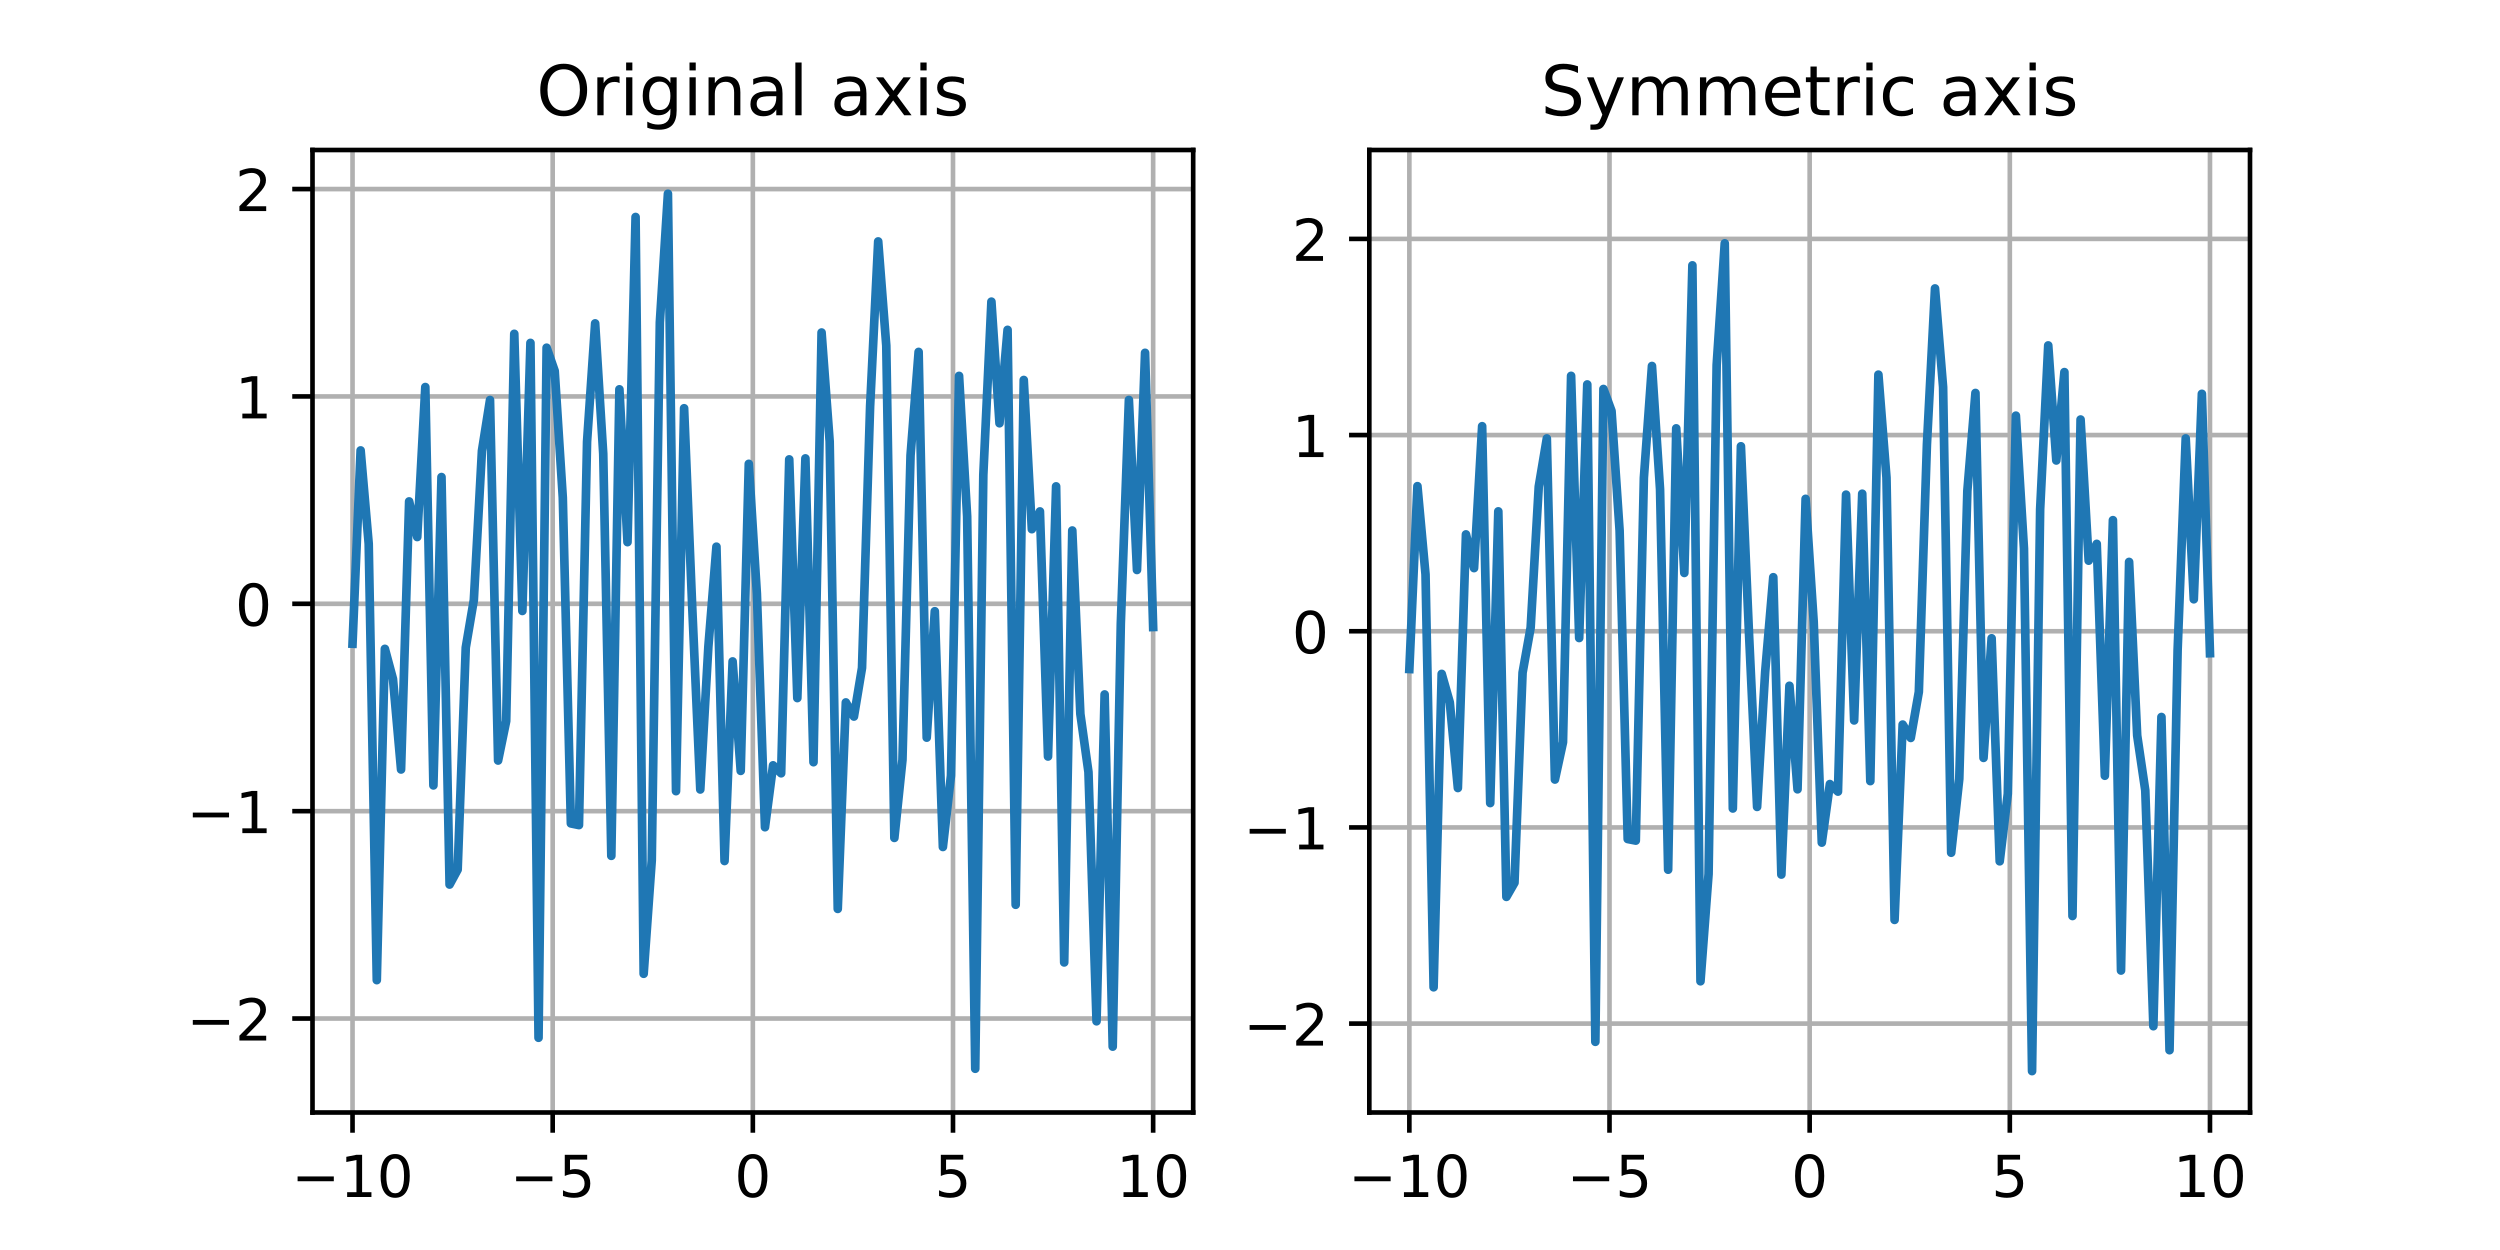
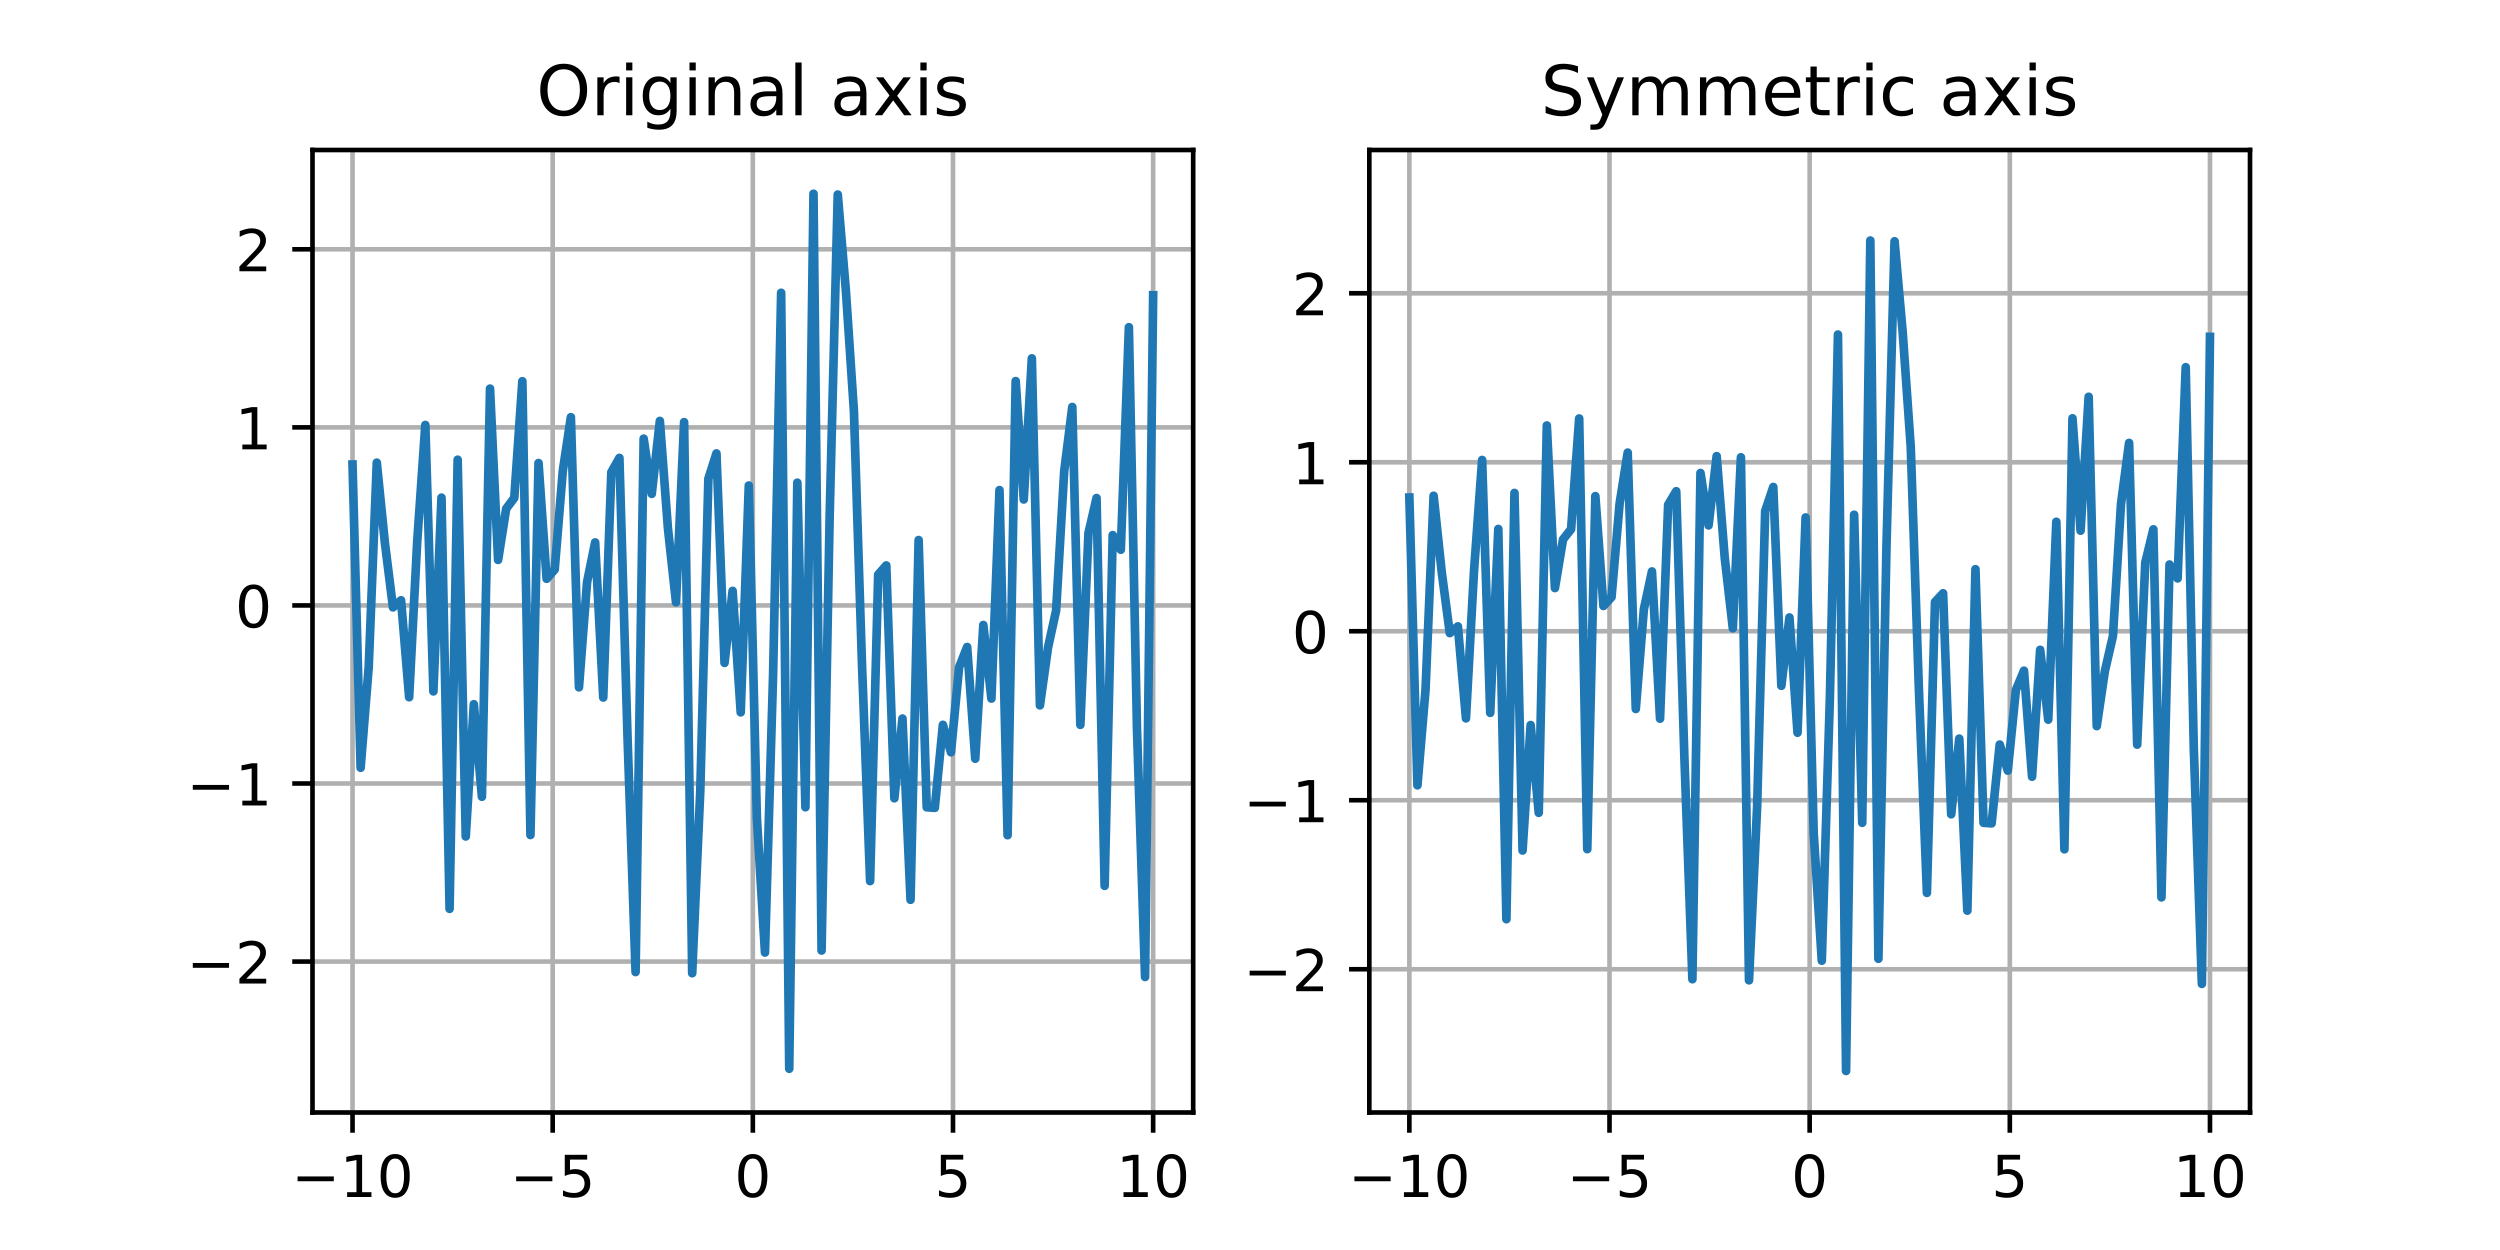
<svg xmlns="http://www.w3.org/2000/svg" xmlns:xlink="http://www.w3.org/1999/xlink" width="432pt" height="216pt" viewBox="0 0 432 216" version="1.1">
  <defs>
    <style type="text/css">*{stroke-linejoin: round; stroke-linecap: butt}</style>
  </defs>
  <g id="figure_1">
    <g id="patch_1">
      <path d="M 0 216  L 432 216  L 432 0  L 0 0  z " style="fill: #ffffff" />
    </g>
    <g id="axes_1">
      <g id="patch_2">
        <path d="M 54 192.24  L 206.182 192.24  L 206.182 25.92  L 54 25.92  z " style="fill: #ffffff" />
      </g>
      <g id="matplotlib.axis_1">
        <g id="xtick_1">
          <g id="line2d_1">
-             <path d="M 60.917 192.24  L 60.917 25.92  " clip-path="url(#p499c496555)" style="fill: none; stroke: #b0b0b0; stroke-width: 0.8; stroke-linecap: square" />
+             <path d="M 60.917 192.24  L 60.917 25.92  " clip-path="url(#p48f1f230cd)" style="fill: none; stroke: #b0b0b0; stroke-width: 0.8; stroke-linecap: square" />
          </g>
          <g id="line2d_2">
            <defs>
-               <path id="m73bc9acad9" d="M 0 0  L 0 3.5  " style="stroke: #000000; stroke-width: 0.8" />
+               <path id="mb5e0d96f49" d="M 0 0  L 0 3.5  " style="stroke: #000000; stroke-width: 0.8" />
            </defs>
            <g>
-               <use xlink:href="#m73bc9acad9" x="60.917" y="192.24" style="stroke: #000000; stroke-width: 0.8" />
+               <use xlink:href="#mb5e0d96f49" x="60.917" y="192.24" style="stroke: #000000; stroke-width: 0.8" />
            </g>
          </g>
          <g id="text_1">
            <g transform="translate(50.36501 206.8384) scale(0.1 -0.1)">
              <defs>
                <path id="DejaVuSans-2212" d="M 678 2272  L 4684 2272  L 4684 1741  L 678 1741  L 678 2272  z " transform="scale(0.015625)" />
                <path id="DejaVuSans-31" d="M 794 531  L 1825 531  L 1825 4091  L 703 3866  L 703 4441  L 1819 4666  L 2450 4666  L 2450 531  L 3481 531  L 3481 0  L 794 0  L 794 531  z " transform="scale(0.015625)" />
                <path id="DejaVuSans-30" d="M 2034 4250  Q 1547 4250 1301 3770  Q 1056 3291 1056 2328  Q 1056 1369 1301 889  Q 1547 409 2034 409  Q 2525 409 2770 889  Q 3016 1369 3016 2328  Q 3016 3291 2770 3770  Q 2525 4250 2034 4250  z M 2034 4750  Q 2819 4750 3233 4129  Q 3647 3509 3647 2328  Q 3647 1150 3233 529  Q 2819 -91 2034 -91  Q 1250 -91 836 529  Q 422 1150 422 2328  Q 422 3509 836 4129  Q 1250 4750 2034 4750  z " transform="scale(0.015625)" />
              </defs>
              <use xlink:href="#DejaVuSans-2212" />
              <use xlink:href="#DejaVuSans-31" transform="translate(83.78906 0)" />
              <use xlink:href="#DejaVuSans-30" transform="translate(147.4121 0)" />
            </g>
          </g>
        </g>
        <g id="xtick_2">
          <g id="line2d_3">
-             <path d="M 95.504 192.24  L 95.504 25.92  " clip-path="url(#p499c496555)" style="fill: none; stroke: #b0b0b0; stroke-width: 0.8; stroke-linecap: square" />
+             <path d="M 95.504 192.24  L 95.504 25.92  " clip-path="url(#p48f1f230cd)" style="fill: none; stroke: #b0b0b0; stroke-width: 0.8; stroke-linecap: square" />
          </g>
          <g id="line2d_4">
            <g>
-               <use xlink:href="#m73bc9acad9" x="95.504" y="192.24" style="stroke: #000000; stroke-width: 0.8" />
+               <use xlink:href="#mb5e0d96f49" x="95.504" y="192.24" style="stroke: #000000; stroke-width: 0.8" />
            </g>
          </g>
          <g id="text_2">
            <g transform="translate(88.13304 206.8384) scale(0.1 -0.1)">
              <defs>
                <path id="DejaVuSans-35" d="M 691 4666  L 3169 4666  L 3169 4134  L 1269 4134  L 1269 2991  Q 1406 3038 1543 3061  Q 1681 3084 1819 3084  Q 2600 3084 3056 2656  Q 3513 2228 3513 1497  Q 3513 744 3044 326  Q 2575 -91 1722 -91  Q 1428 -91 1123 -41  Q 819 9 494 109  L 494 744  Q 775 591 1075 516  Q 1375 441 1709 441  Q 2250 441 2565 725  Q 2881 1009 2881 1497  Q 2881 1984 2565 2268  Q 2250 2553 1709 2553  Q 1456 2553 1204 2497  Q 953 2441 691 2322  L 691 4666  z " transform="scale(0.015625)" />
              </defs>
              <use xlink:href="#DejaVuSans-2212" />
              <use xlink:href="#DejaVuSans-35" transform="translate(83.78906 0)" />
            </g>
          </g>
        </g>
        <g id="xtick_3">
          <g id="line2d_5">
-             <path d="M 130.091 192.24  L 130.091 25.92  " clip-path="url(#p499c496555)" style="fill: none; stroke: #b0b0b0; stroke-width: 0.8; stroke-linecap: square" />
+             <path d="M 130.091 192.24  L 130.091 25.92  " clip-path="url(#p48f1f230cd)" style="fill: none; stroke: #b0b0b0; stroke-width: 0.8; stroke-linecap: square" />
          </g>
          <g id="line2d_6">
            <g>
-               <use xlink:href="#m73bc9acad9" x="130.091" y="192.24" style="stroke: #000000; stroke-width: 0.8" />
+               <use xlink:href="#mb5e0d96f49" x="130.091" y="192.24" style="stroke: #000000; stroke-width: 0.8" />
            </g>
          </g>
          <g id="text_3">
            <g transform="translate(126.9097 206.8384) scale(0.1 -0.1)">
              <use xlink:href="#DejaVuSans-30" />
            </g>
          </g>
        </g>
        <g id="xtick_4">
          <g id="line2d_7">
-             <path d="M 164.678 192.24  L 164.678 25.92  " clip-path="url(#p499c496555)" style="fill: none; stroke: #b0b0b0; stroke-width: 0.8; stroke-linecap: square" />
+             <path d="M 164.678 192.24  L 164.678 25.92  " clip-path="url(#p48f1f230cd)" style="fill: none; stroke: #b0b0b0; stroke-width: 0.8; stroke-linecap: square" />
          </g>
          <g id="line2d_8">
            <g>
-               <use xlink:href="#m73bc9acad9" x="164.678" y="192.24" style="stroke: #000000; stroke-width: 0.8" />
+               <use xlink:href="#mb5e0d96f49" x="164.678" y="192.24" style="stroke: #000000; stroke-width: 0.8" />
            </g>
          </g>
          <g id="text_4">
            <g transform="translate(161.4964 206.8384) scale(0.1 -0.1)">
              <use xlink:href="#DejaVuSans-35" />
            </g>
          </g>
        </g>
        <g id="xtick_5">
          <g id="line2d_9">
-             <path d="M 199.264 192.24  L 199.264 25.92  " clip-path="url(#p499c496555)" style="fill: none; stroke: #b0b0b0; stroke-width: 0.8; stroke-linecap: square" />
+             <path d="M 199.264 192.24  L 199.264 25.92  " clip-path="url(#p48f1f230cd)" style="fill: none; stroke: #b0b0b0; stroke-width: 0.8; stroke-linecap: square" />
          </g>
          <g id="line2d_10">
            <g>
-               <use xlink:href="#m73bc9acad9" x="199.264" y="192.24" style="stroke: #000000; stroke-width: 0.8" />
+               <use xlink:href="#mb5e0d96f49" x="199.264" y="192.24" style="stroke: #000000; stroke-width: 0.8" />
            </g>
          </g>
          <g id="text_5">
            <g transform="translate(192.902 206.8384) scale(0.1 -0.1)">
              <use xlink:href="#DejaVuSans-31" />
              <use xlink:href="#DejaVuSans-30" transform="translate(63.62305 0)" />
            </g>
          </g>
        </g>
      </g>
      <g id="matplotlib.axis_2">
        <g id="ytick_1">
          <g id="line2d_11">
-             <path d="M 54 176.001  L 206.182 176.001  " clip-path="url(#p499c496555)" style="fill: none; stroke: #b0b0b0; stroke-width: 0.8; stroke-linecap: square" />
+             <path d="M 54 166.157  L 206.182 166.157  " clip-path="url(#p48f1f230cd)" style="fill: none; stroke: #b0b0b0; stroke-width: 0.8; stroke-linecap: square" />
          </g>
          <g id="line2d_12">
            <defs>
-               <path id="m21c226b14a" d="M 0 0  L -3.5 0  " style="stroke: #000000; stroke-width: 0.8" />
+               <path id="m0b895cbca0" d="M 0 0  L -3.5 0  " style="stroke: #000000; stroke-width: 0.8" />
            </defs>
            <g>
-               <use xlink:href="#m21c226b14a" x="54" y="176.001" style="stroke: #000000; stroke-width: 0.8" />
+               <use xlink:href="#m0b895cbca0" x="54" y="166.157" style="stroke: #000000; stroke-width: 0.8" />
            </g>
          </g>
          <g id="text_6">
-             <g transform="translate(32.25781 179.8) scale(0.1 -0.1)">
+             <g transform="translate(32.25781 169.9558) scale(0.1 -0.1)">
              <defs>
                <path id="DejaVuSans-32" d="M 1228 531  L 3431 531  L 3431 0  L 469 0  L 469 531  Q 828 903 1448 1529  Q 2069 2156 2228 2338  Q 2531 2678 2651 2914  Q 2772 3150 2772 3378  Q 2772 3750 2511 3984  Q 2250 4219 1831 4219  Q 1534 4219 1204 4116  Q 875 4013 500 3803  L 500 4441  Q 881 4594 1212 4672  Q 1544 4750 1819 4750  Q 2544 4750 2975 4387  Q 3406 4025 3406 3419  Q 3406 3131 3298 2873  Q 3191 2616 2906 2266  Q 2828 2175 2409 1742  Q 1991 1309 1228 531  z " transform="scale(0.015625)" />
              </defs>
              <use xlink:href="#DejaVuSans-2212" />
              <use xlink:href="#DejaVuSans-32" transform="translate(83.78906 0)" />
            </g>
          </g>
        </g>
        <g id="ytick_2">
          <g id="line2d_13">
-             <path d="M 54 140.168  L 206.182 140.168  " clip-path="url(#p499c496555)" style="fill: none; stroke: #b0b0b0; stroke-width: 0.8; stroke-linecap: square" />
+             <path d="M 54 135.387  L 206.182 135.387  " clip-path="url(#p48f1f230cd)" style="fill: none; stroke: #b0b0b0; stroke-width: 0.8; stroke-linecap: square" />
          </g>
          <g id="line2d_14">
            <g>
-               <use xlink:href="#m21c226b14a" x="54" y="140.168" style="stroke: #000000; stroke-width: 0.8" />
+               <use xlink:href="#m0b895cbca0" x="54" y="135.387" style="stroke: #000000; stroke-width: 0.8" />
            </g>
          </g>
          <g id="text_7">
-             <g transform="translate(32.25781 143.9669) scale(0.1 -0.1)">
+             <g transform="translate(32.25781 139.1864) scale(0.1 -0.1)">
              <use xlink:href="#DejaVuSans-2212" />
              <use xlink:href="#DejaVuSans-31" transform="translate(83.78906 0)" />
            </g>
          </g>
        </g>
        <g id="ytick_3">
          <g id="line2d_15">
-             <path d="M 54 104.335  L 206.182 104.335  " clip-path="url(#p499c496555)" style="fill: none; stroke: #b0b0b0; stroke-width: 0.8; stroke-linecap: square" />
+             <path d="M 54 104.618  L 206.182 104.618  " clip-path="url(#p48f1f230cd)" style="fill: none; stroke: #b0b0b0; stroke-width: 0.8; stroke-linecap: square" />
          </g>
          <g id="line2d_16">
            <g>
-               <use xlink:href="#m21c226b14a" x="54" y="104.335" style="stroke: #000000; stroke-width: 0.8" />
+               <use xlink:href="#m0b895cbca0" x="54" y="104.618" style="stroke: #000000; stroke-width: 0.8" />
            </g>
          </g>
          <g id="text_8">
-             <g transform="translate(40.6375 108.1338) scale(0.1 -0.1)">
+             <g transform="translate(40.6375 108.417) scale(0.1 -0.1)">
              <use xlink:href="#DejaVuSans-30" />
            </g>
          </g>
        </g>
        <g id="ytick_4">
          <g id="line2d_17">
-             <path d="M 54 68.502  L 206.182 68.502  " clip-path="url(#p499c496555)" style="fill: none; stroke: #b0b0b0; stroke-width: 0.8; stroke-linecap: square" />
+             <path d="M 54 73.848  L 206.182 73.848  " clip-path="url(#p48f1f230cd)" style="fill: none; stroke: #b0b0b0; stroke-width: 0.8; stroke-linecap: square" />
          </g>
          <g id="line2d_18">
            <g>
-               <use xlink:href="#m21c226b14a" x="54" y="68.502" style="stroke: #000000; stroke-width: 0.8" />
+               <use xlink:href="#m0b895cbca0" x="54" y="73.848" style="stroke: #000000; stroke-width: 0.8" />
            </g>
          </g>
          <g id="text_9">
-             <g transform="translate(40.6375 72.30074) scale(0.1 -0.1)">
+             <g transform="translate(40.6375 77.64758) scale(0.1 -0.1)">
              <use xlink:href="#DejaVuSans-31" />
            </g>
          </g>
        </g>
        <g id="ytick_5">
          <g id="line2d_19">
-             <path d="M 54 32.668  L 206.182 32.668  " clip-path="url(#p499c496555)" style="fill: none; stroke: #b0b0b0; stroke-width: 0.8; stroke-linecap: square" />
+             <path d="M 54 43.079  L 206.182 43.079  " clip-path="url(#p48f1f230cd)" style="fill: none; stroke: #b0b0b0; stroke-width: 0.8; stroke-linecap: square" />
          </g>
          <g id="line2d_20">
            <g>
-               <use xlink:href="#m21c226b14a" x="54" y="32.668" style="stroke: #000000; stroke-width: 0.8" />
+               <use xlink:href="#m0b895cbca0" x="54" y="43.079" style="stroke: #000000; stroke-width: 0.8" />
            </g>
          </g>
          <g id="text_10">
-             <g transform="translate(40.6375 36.46766) scale(0.1 -0.1)">
+             <g transform="translate(40.6375 46.87819) scale(0.1 -0.1)">
              <use xlink:href="#DejaVuSans-32" />
            </g>
          </g>
        </g>
      </g>
      <g id="line2d_21">
-         <path d="M 60.917 111.235  L 62.315 77.832  L 63.712 93.955  L 65.11 169.365  L 66.507 112.125  L 67.905 117.329  L 69.302 132.967  L 70.699 86.646  L 72.097 92.798  L 73.494 66.883  L 74.892 135.718  L 76.289 82.438  L 77.687 152.851  L 79.084 150.27  L 80.482 111.907  L 81.879 103.673  L 83.276 77.924  L 84.674 69.12  L 86.071 131.42  L 87.469 124.604  L 88.866 57.685  L 90.264 105.57  L 91.661 59.254  L 93.059 179.326  L 94.456 60.085  L 95.853 64.1  L 97.251 85.975  L 98.648 142.288  L 100.046 142.575  L 101.443 76.321  L 102.841 55.884  L 104.238 78.412  L 105.636 147.89  L 107.033 67.276  L 108.431 93.679  L 109.828 37.499  L 111.225 168.268  L 112.623 148.684  L 114.02 55.707  L 115.418 33.48  L 116.815 136.709  L 118.213 70.548  L 119.61 104.768  L 121.008 136.42  L 122.405 111.737  L 123.802 94.467  L 125.2 148.78  L 126.597 114.295  L 127.995 133.205  L 129.392 80.152  L 130.79 102.617  L 132.187 142.942  L 133.585 132.251  L 134.982 133.622  L 136.379 79.383  L 137.777 120.625  L 139.174 79.214  L 140.572 131.707  L 141.969 57.461  L 143.367 76.286  L 144.764 157.057  L 146.162 121.381  L 147.559 123.818  L 148.956 115.411  L 150.354 70.206  L 151.751 41.719  L 153.149 59.734  L 154.546 144.789  L 155.944 131.319  L 157.341 78.685  L 158.739 60.813  L 160.136 127.464  L 161.533 105.623  L 162.931 146.357  L 164.328 134.027  L 165.726 64.954  L 167.123 89.239  L 168.521 184.68  L 169.918 82.056  L 171.316 52.126  L 172.713 73.138  L 174.11 57.001  L 175.508 156.345  L 176.905 65.663  L 178.303 91.442  L 179.7 88.374  L 181.098 130.723  L 182.495 84.046  L 183.893 166.307  L 185.29 91.673  L 186.687 123.375  L 188.085 133.409  L 189.482 176.476  L 190.88 120  L 192.277 180.857  L 193.675 107.786  L 195.072 69.113  L 196.47 98.491  L 197.867 60.968  L 199.264 108.348  " clip-path="url(#p499c496555)" style="fill: none; stroke: #1f77b4; stroke-width: 1.5; stroke-linecap: square" />
+         <path d="M 60.917 80.269  L 62.315 132.668  L 63.712 115.287  L 65.11 79.95  L 66.507 93.802  L 67.905 104.955  L 69.302 103.729  L 70.699 120.478  L 72.097 93.521  L 73.494 73.435  L 74.892 119.47  L 76.289 85.998  L 77.687 157.045  L 79.084 79.442  L 80.482 144.539  L 81.879 121.695  L 83.276 137.673  L 84.674 67.154  L 86.071 96.753  L 87.469 87.904  L 88.866 86.032  L 90.264 65.877  L 91.661 144.289  L 93.059 80.018  L 94.456 100.013  L 95.853 98.405  L 97.251 81.358  L 98.648 72.093  L 100.046 118.768  L 101.443 100.603  L 102.841 93.734  L 104.238 120.531  L 105.636 81.595  L 107.033 79.125  L 108.431 127.21  L 109.828 167.969  L 111.225 75.802  L 112.623 85.341  L 114.02 72.737  L 115.418 91.29  L 116.815 104.079  L 118.213 72.95  L 119.61 168.172  L 121.008 136.707  L 122.405 82.732  L 123.802 78.352  L 125.2 114.548  L 126.597 102.105  L 127.995 123.091  L 129.392 83.902  L 130.79 141.408  L 132.187 164.596  L 133.585 116.756  L 134.982 50.597  L 136.379 184.68  L 137.777 83.407  L 139.174 139.488  L 140.572 33.48  L 141.969 164.249  L 143.367 89.037  L 144.764 33.619  L 146.162 50.13  L 147.559 71.078  L 148.956 114.909  L 150.354 152.251  L 151.751 99.293  L 153.149 97.709  L 154.546 137.941  L 155.944 124.169  L 157.341 155.482  L 158.739 93.324  L 160.136 139.495  L 161.533 139.596  L 162.931 125.251  L 164.328 129.994  L 165.726 115.335  L 167.123 111.799  L 168.521 131.101  L 169.918 107.999  L 171.316 120.714  L 172.713 84.688  L 174.11 144.321  L 175.508 65.852  L 176.905 86.306  L 178.303 61.929  L 179.7 121.888  L 181.098 111.901  L 182.495 105.503  L 183.893 81.431  L 185.29 70.327  L 186.687 125.253  L 188.085 92.141  L 189.482 86.067  L 190.88 153.074  L 192.277 92.466  L 193.675 94.993  L 195.072 56.545  L 196.47 125.996  L 197.867 168.819  L 199.264 51.019  " clip-path="url(#p48f1f230cd)" style="fill: none; stroke: #1f77b4; stroke-width: 1.5; stroke-linecap: square" />
      </g>
      <g id="patch_3">
        <path d="M 54 192.24  L 54 25.92  " style="fill: none; stroke: #000000; stroke-width: 0.8; stroke-linejoin: miter; stroke-linecap: square" />
      </g>
      <g id="patch_4">
        <path d="M 206.182 192.24  L 206.182 25.92  " style="fill: none; stroke: #000000; stroke-width: 0.8; stroke-linejoin: miter; stroke-linecap: square" />
      </g>
      <g id="patch_5">
        <path d="M 54 192.24  L 206.182 192.24  " style="fill: none; stroke: #000000; stroke-width: 0.8; stroke-linejoin: miter; stroke-linecap: square" />
      </g>
      <g id="patch_6">
        <path d="M 54 25.92  L 206.182 25.92  " style="fill: none; stroke: #000000; stroke-width: 0.8; stroke-linejoin: miter; stroke-linecap: square" />
      </g>
      <g id="text_11">
        <g transform="translate(92.68466 19.92) scale(0.12 -0.12)">
          <defs>
            <path id="DejaVuSans-4f" d="M 2522 4238  Q 1834 4238 1429 3725  Q 1025 3213 1025 2328  Q 1025 1447 1429 934  Q 1834 422 2522 422  Q 3209 422 3611 934  Q 4013 1447 4013 2328  Q 4013 3213 3611 3725  Q 3209 4238 2522 4238  z M 2522 4750  Q 3503 4750 4090 4092  Q 4678 3434 4678 2328  Q 4678 1225 4090 567  Q 3503 -91 2522 -91  Q 1538 -91 948 565  Q 359 1222 359 2328  Q 359 3434 948 4092  Q 1538 4750 2522 4750  z " transform="scale(0.015625)" />
            <path id="DejaVuSans-72" d="M 2631 2963  Q 2534 3019 2420 3045  Q 2306 3072 2169 3072  Q 1681 3072 1420 2755  Q 1159 2438 1159 1844  L 1159 0  L 581 0  L 581 3500  L 1159 3500  L 1159 2956  Q 1341 3275 1631 3429  Q 1922 3584 2338 3584  Q 2397 3584 2469 3576  Q 2541 3569 2628 3553  L 2631 2963  z " transform="scale(0.015625)" />
            <path id="DejaVuSans-69" d="M 603 3500  L 1178 3500  L 1178 0  L 603 0  L 603 3500  z M 603 4863  L 1178 4863  L 1178 4134  L 603 4134  L 603 4863  z " transform="scale(0.015625)" />
            <path id="DejaVuSans-67" d="M 2906 1791  Q 2906 2416 2648 2759  Q 2391 3103 1925 3103  Q 1463 3103 1205 2759  Q 947 2416 947 1791  Q 947 1169 1205 825  Q 1463 481 1925 481  Q 2391 481 2648 825  Q 2906 1169 2906 1791  z M 3481 434  Q 3481 -459 3084 -895  Q 2688 -1331 1869 -1331  Q 1566 -1331 1297 -1286  Q 1028 -1241 775 -1147  L 775 -588  Q 1028 -725 1275 -790  Q 1522 -856 1778 -856  Q 2344 -856 2625 -561  Q 2906 -266 2906 331  L 2906 616  Q 2728 306 2450 153  Q 2172 0 1784 0  Q 1141 0 747 490  Q 353 981 353 1791  Q 353 2603 747 3093  Q 1141 3584 1784 3584  Q 2172 3584 2450 3431  Q 2728 3278 2906 2969  L 2906 3500  L 3481 3500  L 3481 434  z " transform="scale(0.015625)" />
            <path id="DejaVuSans-6e" d="M 3513 2113  L 3513 0  L 2938 0  L 2938 2094  Q 2938 2591 2744 2837  Q 2550 3084 2163 3084  Q 1697 3084 1428 2787  Q 1159 2491 1159 1978  L 1159 0  L 581 0  L 581 3500  L 1159 3500  L 1159 2956  Q 1366 3272 1645 3428  Q 1925 3584 2291 3584  Q 2894 3584 3203 3211  Q 3513 2838 3513 2113  z " transform="scale(0.015625)" />
            <path id="DejaVuSans-61" d="M 2194 1759  Q 1497 1759 1228 1600  Q 959 1441 959 1056  Q 959 750 1161 570  Q 1363 391 1709 391  Q 2188 391 2477 730  Q 2766 1069 2766 1631  L 2766 1759  L 2194 1759  z M 3341 1997  L 3341 0  L 2766 0  L 2766 531  Q 2569 213 2275 61  Q 1981 -91 1556 -91  Q 1019 -91 701 211  Q 384 513 384 1019  Q 384 1609 779 1909  Q 1175 2209 1959 2209  L 2766 2209  L 2766 2266  Q 2766 2663 2505 2880  Q 2244 3097 1772 3097  Q 1472 3097 1187 3025  Q 903 2953 641 2809  L 641 3341  Q 956 3463 1253 3523  Q 1550 3584 1831 3584  Q 2591 3584 2966 3190  Q 3341 2797 3341 1997  z " transform="scale(0.015625)" />
            <path id="DejaVuSans-6c" d="M 603 4863  L 1178 4863  L 1178 0  L 603 0  L 603 4863  z " transform="scale(0.015625)" />
            <path id="DejaVuSans-20" transform="scale(0.015625)" />
            <path id="DejaVuSans-78" d="M 3513 3500  L 2247 1797  L 3578 0  L 2900 0  L 1881 1375  L 863 0  L 184 0  L 1544 1831  L 300 3500  L 978 3500  L 1906 2253  L 2834 3500  L 3513 3500  z " transform="scale(0.015625)" />
            <path id="DejaVuSans-73" d="M 2834 3397  L 2834 2853  Q 2591 2978 2328 3040  Q 2066 3103 1784 3103  Q 1356 3103 1142 2972  Q 928 2841 928 2578  Q 928 2378 1081 2264  Q 1234 2150 1697 2047  L 1894 2003  Q 2506 1872 2764 1633  Q 3022 1394 3022 966  Q 3022 478 2636 193  Q 2250 -91 1575 -91  Q 1294 -91 989 -36  Q 684 19 347 128  L 347 722  Q 666 556 975 473  Q 1284 391 1588 391  Q 1994 391 2212 530  Q 2431 669 2431 922  Q 2431 1156 2273 1281  Q 2116 1406 1581 1522  L 1381 1569  Q 847 1681 609 1914  Q 372 2147 372 2553  Q 372 3047 722 3315  Q 1072 3584 1716 3584  Q 2034 3584 2315 3537  Q 2597 3491 2834 3397  z " transform="scale(0.015625)" />
          </defs>
          <use xlink:href="#DejaVuSans-4f" />
          <use xlink:href="#DejaVuSans-72" transform="translate(78.71094 0)" />
          <use xlink:href="#DejaVuSans-69" transform="translate(119.8242 0)" />
          <use xlink:href="#DejaVuSans-67" transform="translate(147.6074 0)" />
          <use xlink:href="#DejaVuSans-69" transform="translate(211.084 0)" />
          <use xlink:href="#DejaVuSans-6e" transform="translate(238.8672 0)" />
          <use xlink:href="#DejaVuSans-61" transform="translate(302.2461 0)" />
          <use xlink:href="#DejaVuSans-6c" transform="translate(363.5254 0)" />
          <use xlink:href="#DejaVuSans-20" transform="translate(391.3086 0)" />
          <use xlink:href="#DejaVuSans-61" transform="translate(423.0957 0)" />
          <use xlink:href="#DejaVuSans-78" transform="translate(484.375 0)" />
          <use xlink:href="#DejaVuSans-69" transform="translate(543.5547 0)" />
          <use xlink:href="#DejaVuSans-73" transform="translate(571.3379 0)" />
        </g>
      </g>
    </g>
    <g id="axes_2">
      <g id="patch_7">
        <path d="M 236.618 192.24  L 388.8 192.24  L 388.8 25.92  L 236.618 25.92  z " style="fill: #ffffff" />
      </g>
      <g id="matplotlib.axis_3">
        <g id="xtick_6">
          <g id="line2d_22">
-             <path d="M 243.536 192.24  L 243.536 25.92  " clip-path="url(#pee801f6720)" style="fill: none; stroke: #b0b0b0; stroke-width: 0.8; stroke-linecap: square" />
+             <path d="M 243.536 192.24  L 243.536 25.92  " clip-path="url(#pe5fc95415b)" style="fill: none; stroke: #b0b0b0; stroke-width: 0.8; stroke-linecap: square" />
          </g>
          <g id="line2d_23">
            <g>
-               <use xlink:href="#m73bc9acad9" x="243.536" y="192.24" style="stroke: #000000; stroke-width: 0.8" />
+               <use xlink:href="#mb5e0d96f49" x="243.536" y="192.24" style="stroke: #000000; stroke-width: 0.8" />
            </g>
          </g>
          <g id="text_12">
            <g transform="translate(232.9832 206.8384) scale(0.1 -0.1)">
              <use xlink:href="#DejaVuSans-2212" />
              <use xlink:href="#DejaVuSans-31" transform="translate(83.78906 0)" />
              <use xlink:href="#DejaVuSans-30" transform="translate(147.4121 0)" />
            </g>
          </g>
        </g>
        <g id="xtick_7">
          <g id="line2d_24">
-             <path d="M 278.122 192.24  L 278.122 25.92  " clip-path="url(#pee801f6720)" style="fill: none; stroke: #b0b0b0; stroke-width: 0.8; stroke-linecap: square" />
+             <path d="M 278.122 192.24  L 278.122 25.92  " clip-path="url(#pe5fc95415b)" style="fill: none; stroke: #b0b0b0; stroke-width: 0.8; stroke-linecap: square" />
          </g>
          <g id="line2d_25">
            <g>
-               <use xlink:href="#m73bc9acad9" x="278.122" y="192.24" style="stroke: #000000; stroke-width: 0.8" />
+               <use xlink:href="#mb5e0d96f49" x="278.122" y="192.24" style="stroke: #000000; stroke-width: 0.8" />
            </g>
          </g>
          <g id="text_13">
            <g transform="translate(270.7512 206.8384) scale(0.1 -0.1)">
              <use xlink:href="#DejaVuSans-2212" />
              <use xlink:href="#DejaVuSans-35" transform="translate(83.78906 0)" />
            </g>
          </g>
        </g>
        <g id="xtick_8">
          <g id="line2d_26">
-             <path d="M 312.709 192.24  L 312.709 25.92  " clip-path="url(#pee801f6720)" style="fill: none; stroke: #b0b0b0; stroke-width: 0.8; stroke-linecap: square" />
+             <path d="M 312.709 192.24  L 312.709 25.92  " clip-path="url(#pe5fc95415b)" style="fill: none; stroke: #b0b0b0; stroke-width: 0.8; stroke-linecap: square" />
          </g>
          <g id="line2d_27">
            <g>
-               <use xlink:href="#m73bc9acad9" x="312.709" y="192.24" style="stroke: #000000; stroke-width: 0.8" />
+               <use xlink:href="#mb5e0d96f49" x="312.709" y="192.24" style="stroke: #000000; stroke-width: 0.8" />
            </g>
          </g>
          <g id="text_14">
            <g transform="translate(309.5278 206.8384) scale(0.1 -0.1)">
              <use xlink:href="#DejaVuSans-30" />
            </g>
          </g>
        </g>
        <g id="xtick_9">
          <g id="line2d_28">
-             <path d="M 347.296 192.24  L 347.296 25.92  " clip-path="url(#pee801f6720)" style="fill: none; stroke: #b0b0b0; stroke-width: 0.8; stroke-linecap: square" />
+             <path d="M 347.296 192.24  L 347.296 25.92  " clip-path="url(#pe5fc95415b)" style="fill: none; stroke: #b0b0b0; stroke-width: 0.8; stroke-linecap: square" />
          </g>
          <g id="line2d_29">
            <g>
-               <use xlink:href="#m73bc9acad9" x="347.296" y="192.24" style="stroke: #000000; stroke-width: 0.8" />
+               <use xlink:href="#mb5e0d96f49" x="347.296" y="192.24" style="stroke: #000000; stroke-width: 0.8" />
            </g>
          </g>
          <g id="text_15">
            <g transform="translate(344.1146 206.8384) scale(0.1 -0.1)">
              <use xlink:href="#DejaVuSans-35" />
            </g>
          </g>
        </g>
        <g id="xtick_10">
          <g id="line2d_30">
-             <path d="M 381.883 192.24  L 381.883 25.92  " clip-path="url(#pee801f6720)" style="fill: none; stroke: #b0b0b0; stroke-width: 0.8; stroke-linecap: square" />
+             <path d="M 381.883 192.24  L 381.883 25.92  " clip-path="url(#pe5fc95415b)" style="fill: none; stroke: #b0b0b0; stroke-width: 0.8; stroke-linecap: square" />
          </g>
          <g id="line2d_31">
            <g>
-               <use xlink:href="#m73bc9acad9" x="381.883" y="192.24" style="stroke: #000000; stroke-width: 0.8" />
+               <use xlink:href="#mb5e0d96f49" x="381.883" y="192.24" style="stroke: #000000; stroke-width: 0.8" />
            </g>
          </g>
          <g id="text_16">
            <g transform="translate(375.5201 206.8384) scale(0.1 -0.1)">
              <use xlink:href="#DejaVuSans-31" />
              <use xlink:href="#DejaVuSans-30" transform="translate(63.62305 0)" />
            </g>
          </g>
        </g>
      </g>
      <g id="matplotlib.axis_4">
        <g id="ytick_6">
          <g id="line2d_32">
-             <path d="M 236.618 176.877  L 388.8 176.877  " clip-path="url(#pee801f6720)" style="fill: none; stroke: #b0b0b0; stroke-width: 0.8; stroke-linecap: square" />
+             <path d="M 236.618 167.485  L 388.8 167.485  " clip-path="url(#pe5fc95415b)" style="fill: none; stroke: #b0b0b0; stroke-width: 0.8; stroke-linecap: square" />
          </g>
          <g id="line2d_33">
            <g>
-               <use xlink:href="#m21c226b14a" x="236.618" y="176.877" style="stroke: #000000; stroke-width: 0.8" />
+               <use xlink:href="#m0b895cbca0" x="236.618" y="167.485" style="stroke: #000000; stroke-width: 0.8" />
            </g>
          </g>
          <g id="text_17">
-             <g transform="translate(214.876 180.6766) scale(0.1 -0.1)">
+             <g transform="translate(214.876 171.2841) scale(0.1 -0.1)">
              <use xlink:href="#DejaVuSans-2212" />
              <use xlink:href="#DejaVuSans-32" transform="translate(83.78906 0)" />
            </g>
          </g>
        </g>
        <g id="ytick_7">
          <g id="line2d_34">
-             <path d="M 236.618 142.979  L 388.8 142.979  " clip-path="url(#pee801f6720)" style="fill: none; stroke: #b0b0b0; stroke-width: 0.8; stroke-linecap: square" />
+             <path d="M 236.618 138.282  L 388.8 138.282  " clip-path="url(#pe5fc95415b)" style="fill: none; stroke: #b0b0b0; stroke-width: 0.8; stroke-linecap: square" />
          </g>
          <g id="line2d_35">
            <g>
-               <use xlink:href="#m21c226b14a" x="236.618" y="142.979" style="stroke: #000000; stroke-width: 0.8" />
+               <use xlink:href="#m0b895cbca0" x="236.618" y="138.282" style="stroke: #000000; stroke-width: 0.8" />
            </g>
          </g>
          <g id="text_18">
-             <g transform="translate(214.876 146.7779) scale(0.1 -0.1)">
+             <g transform="translate(214.876 142.0817) scale(0.1 -0.1)">
              <use xlink:href="#DejaVuSans-2212" />
              <use xlink:href="#DejaVuSans-31" transform="translate(83.78906 0)" />
            </g>
          </g>
        </g>
        <g id="ytick_8">
          <g id="line2d_36">
-             <path d="M 236.618 109.08  L 388.8 109.08  " clip-path="url(#pee801f6720)" style="fill: none; stroke: #b0b0b0; stroke-width: 0.8; stroke-linecap: square" />
+             <path d="M 236.618 109.08  L 388.8 109.08  " clip-path="url(#pe5fc95415b)" style="fill: none; stroke: #b0b0b0; stroke-width: 0.8; stroke-linecap: square" />
          </g>
          <g id="line2d_37">
            <g>
-               <use xlink:href="#m21c226b14a" x="236.618" y="109.08" style="stroke: #000000; stroke-width: 0.8" />
+               <use xlink:href="#m0b895cbca0" x="236.618" y="109.08" style="stroke: #000000; stroke-width: 0.8" />
            </g>
          </g>
          <g id="text_19">
            <g transform="translate(223.2557 112.8792) scale(0.1 -0.1)">
              <use xlink:href="#DejaVuSans-30" />
            </g>
          </g>
        </g>
        <g id="ytick_9">
          <g id="line2d_38">
-             <path d="M 236.618 75.181  L 388.8 75.181  " clip-path="url(#pee801f6720)" style="fill: none; stroke: #b0b0b0; stroke-width: 0.8; stroke-linecap: square" />
+             <path d="M 236.618 79.878  L 388.8 79.878  " clip-path="url(#pe5fc95415b)" style="fill: none; stroke: #b0b0b0; stroke-width: 0.8; stroke-linecap: square" />
          </g>
          <g id="line2d_39">
            <g>
-               <use xlink:href="#m21c226b14a" x="236.618" y="75.181" style="stroke: #000000; stroke-width: 0.8" />
+               <use xlink:href="#m0b895cbca0" x="236.618" y="79.878" style="stroke: #000000; stroke-width: 0.8" />
            </g>
          </g>
          <g id="text_20">
-             <g transform="translate(223.2557 78.98052) scale(0.1 -0.1)">
+             <g transform="translate(223.2557 83.67678) scale(0.1 -0.1)">
              <use xlink:href="#DejaVuSans-31" />
            </g>
          </g>
        </g>
        <g id="ytick_10">
          <g id="line2d_40">
-             <path d="M 236.618 41.283  L 388.8 41.283  " clip-path="url(#pee801f6720)" style="fill: none; stroke: #b0b0b0; stroke-width: 0.8; stroke-linecap: square" />
+             <path d="M 236.618 50.675  L 388.8 50.675  " clip-path="url(#pe5fc95415b)" style="fill: none; stroke: #b0b0b0; stroke-width: 0.8; stroke-linecap: square" />
          </g>
          <g id="line2d_41">
            <g>
-               <use xlink:href="#m21c226b14a" x="236.618" y="41.283" style="stroke: #000000; stroke-width: 0.8" />
+               <use xlink:href="#m0b895cbca0" x="236.618" y="50.675" style="stroke: #000000; stroke-width: 0.8" />
            </g>
          </g>
          <g id="text_21">
-             <g transform="translate(223.2557 45.08182) scale(0.1 -0.1)">
+             <g transform="translate(223.2557 54.47435) scale(0.1 -0.1)">
              <use xlink:href="#DejaVuSans-32" />
            </g>
          </g>
        </g>
      </g>
      <g id="line2d_42">
-         <path d="M 243.536 115.607  L 244.933 84.008  L 246.33 99.26  L 247.728 170.6  L 249.125 116.449  L 250.523 121.373  L 251.92 136.167  L 253.318 92.346  L 254.715 98.167  L 256.113 73.65  L 257.51 138.769  L 258.907 88.365  L 260.305 154.977  L 261.702 152.536  L 263.1 116.243  L 264.497 108.454  L 265.895 84.095  L 267.292 75.766  L 268.69 134.703  L 270.087 128.255  L 271.484 64.949  L 272.882 110.249  L 274.279 66.433  L 275.677 180.024  L 277.074 67.219  L 278.472 71.018  L 279.869 91.711  L 281.267 144.984  L 282.664 145.256  L 284.061 82.579  L 285.459 63.245  L 286.856 84.557  L 288.254 150.284  L 289.651 74.022  L 291.049 99  L 292.446 45.853  L 293.844 169.562  L 295.241 151.035  L 296.638 63.077  L 298.036 42.05  L 299.433 139.707  L 300.831 77.118  L 302.228 109.49  L 303.626 139.433  L 305.023 116.083  L 306.421 99.745  L 307.818 151.126  L 309.215 118.503  L 310.613 136.392  L 312.01 86.203  L 313.408 107.455  L 314.805 145.603  L 316.203 135.489  L 317.6 136.786  L 318.998 85.475  L 320.395 124.491  L 321.792 85.315  L 323.19 134.975  L 324.587 64.737  L 325.985 82.546  L 327.382 158.957  L 328.78 125.206  L 330.177 127.512  L 331.575 119.559  L 332.972 76.793  L 334.369 49.844  L 335.767 66.887  L 337.164 147.35  L 338.562 134.608  L 339.959 84.815  L 341.357 67.907  L 342.754 130.961  L 344.152 110.299  L 345.549 148.834  L 346.947 137.17  L 348.344 71.826  L 349.741 94.799  L 351.139 185.088  L 352.536 88.004  L 353.934 59.689  L 355.331 79.568  L 356.729 64.302  L 358.126 158.283  L 359.524 72.496  L 360.921 96.883  L 362.318 93.981  L 363.716 134.044  L 365.113 89.887  L 366.511 167.707  L 367.908 97.102  L 369.306 127.093  L 370.703 136.585  L 372.101 177.327  L 373.498 123.9  L 374.895 181.472  L 376.293 112.345  L 377.69 75.76  L 379.088 103.552  L 380.485 68.054  L 381.883 112.876  " clip-path="url(#pee801f6720)" style="fill: none; stroke: #1f77b4; stroke-width: 1.5; stroke-linecap: square" />
+         <path d="M 243.536 85.971  L 244.933 135.702  L 246.33 119.206  L 247.728 85.668  L 249.125 98.815  L 250.523 109.4  L 251.92 108.237  L 253.318 124.133  L 254.715 98.548  L 256.113 79.485  L 257.51 123.176  L 258.907 91.408  L 260.305 158.838  L 261.702 85.187  L 263.1 146.968  L 264.497 125.287  L 265.895 140.452  L 267.292 73.524  L 268.69 101.616  L 270.087 93.218  L 271.484 91.44  L 272.882 72.312  L 274.279 146.731  L 275.677 85.733  L 277.074 104.71  L 278.472 103.184  L 279.869 87.005  L 281.267 78.211  L 282.664 122.509  L 284.061 105.27  L 285.459 98.75  L 286.856 124.183  L 288.254 87.23  L 289.651 84.885  L 291.049 130.521  L 292.446 169.205  L 293.844 81.732  L 295.241 90.785  L 296.638 78.823  L 298.036 96.431  L 299.433 108.569  L 300.831 79.025  L 302.228 169.397  L 303.626 139.535  L 305.023 88.309  L 306.421 84.152  L 307.818 118.504  L 309.215 106.695  L 310.613 126.613  L 312.01 89.419  L 313.408 143.997  L 314.805 166.004  L 316.203 120.6  L 317.6 57.811  L 318.998 185.065  L 320.395 88.95  L 321.792 142.175  L 323.19 41.565  L 324.587 165.674  L 325.985 94.292  L 327.382 41.697  L 328.78 57.367  L 330.177 77.248  L 331.575 118.847  L 332.972 154.288  L 334.369 104.026  L 335.767 102.523  L 337.164 140.707  L 338.562 127.636  L 339.959 157.354  L 341.357 98.362  L 342.754 142.181  L 344.152 142.277  L 345.549 128.662  L 346.947 133.164  L 348.344 119.251  L 349.741 115.895  L 351.139 134.215  L 352.536 112.289  L 353.934 124.356  L 355.331 90.165  L 356.729 146.761  L 358.126 72.288  L 359.524 91.701  L 360.921 68.566  L 362.318 125.47  L 363.716 115.992  L 365.113 109.92  L 366.511 87.074  L 367.908 76.536  L 369.306 128.665  L 370.703 97.238  L 372.101 91.474  L 373.498 155.068  L 374.895 97.548  L 376.293 99.946  L 377.69 63.455  L 379.088 129.37  L 380.485 170.012  L 381.883 58.211  " clip-path="url(#pe5fc95415b)" style="fill: none; stroke: #1f77b4; stroke-width: 1.5; stroke-linecap: square" />
      </g>
      <g id="patch_8">
        <path d="M 236.618 192.24  L 236.618 25.92  " style="fill: none; stroke: #000000; stroke-width: 0.8; stroke-linejoin: miter; stroke-linecap: square" />
      </g>
      <g id="patch_9">
        <path d="M 388.8 192.24  L 388.8 25.92  " style="fill: none; stroke: #000000; stroke-width: 0.8; stroke-linejoin: miter; stroke-linecap: square" />
      </g>
      <g id="patch_10">
        <path d="M 236.618 192.24  L 388.8 192.24  " style="fill: none; stroke: #000000; stroke-width: 0.8; stroke-linejoin: miter; stroke-linecap: square" />
      </g>
      <g id="patch_11">
        <path d="M 236.618 25.92  L 388.8 25.92  " style="fill: none; stroke: #000000; stroke-width: 0.8; stroke-linejoin: miter; stroke-linecap: square" />
      </g>
      <g id="text_22">
        <g transform="translate(266.256 19.92) scale(0.12 -0.12)">
          <defs>
            <path id="DejaVuSans-53" d="M 3425 4513  L 3425 3897  Q 3066 4069 2747 4153  Q 2428 4238 2131 4238  Q 1616 4238 1336 4038  Q 1056 3838 1056 3469  Q 1056 3159 1242 3001  Q 1428 2844 1947 2747  L 2328 2669  Q 3034 2534 3370 2195  Q 3706 1856 3706 1288  Q 3706 609 3251 259  Q 2797 -91 1919 -91  Q 1588 -91 1214 -16  Q 841 59 441 206  L 441 856  Q 825 641 1194 531  Q 1563 422 1919 422  Q 2459 422 2753 634  Q 3047 847 3047 1241  Q 3047 1584 2836 1778  Q 2625 1972 2144 2069  L 1759 2144  Q 1053 2284 737 2584  Q 422 2884 422 3419  Q 422 4038 858 4394  Q 1294 4750 2059 4750  Q 2388 4750 2728 4690  Q 3069 4631 3425 4513  z " transform="scale(0.015625)" />
            <path id="DejaVuSans-79" d="M 2059 -325  Q 1816 -950 1584 -1140  Q 1353 -1331 966 -1331  L 506 -1331  L 506 -850  L 844 -850  Q 1081 -850 1212 -737  Q 1344 -625 1503 -206  L 1606 56  L 191 3500  L 800 3500  L 1894 763  L 2988 3500  L 3597 3500  L 2059 -325  z " transform="scale(0.015625)" />
            <path id="DejaVuSans-6d" d="M 3328 2828  Q 3544 3216 3844 3400  Q 4144 3584 4550 3584  Q 5097 3584 5394 3201  Q 5691 2819 5691 2113  L 5691 0  L 5113 0  L 5113 2094  Q 5113 2597 4934 2840  Q 4756 3084 4391 3084  Q 3944 3084 3684 2787  Q 3425 2491 3425 1978  L 3425 0  L 2847 0  L 2847 2094  Q 2847 2600 2669 2842  Q 2491 3084 2119 3084  Q 1678 3084 1418 2786  Q 1159 2488 1159 1978  L 1159 0  L 581 0  L 581 3500  L 1159 3500  L 1159 2956  Q 1356 3278 1631 3431  Q 1906 3584 2284 3584  Q 2666 3584 2933 3390  Q 3200 3197 3328 2828  z " transform="scale(0.015625)" />
            <path id="DejaVuSans-65" d="M 3597 1894  L 3597 1613  L 953 1613  Q 991 1019 1311 708  Q 1631 397 2203 397  Q 2534 397 2845 478  Q 3156 559 3463 722  L 3463 178  Q 3153 47 2828 -22  Q 2503 -91 2169 -91  Q 1331 -91 842 396  Q 353 884 353 1716  Q 353 2575 817 3079  Q 1281 3584 2069 3584  Q 2775 3584 3186 3129  Q 3597 2675 3597 1894  z M 3022 2063  Q 3016 2534 2758 2815  Q 2500 3097 2075 3097  Q 1594 3097 1305 2825  Q 1016 2553 972 2059  L 3022 2063  z " transform="scale(0.015625)" />
            <path id="DejaVuSans-74" d="M 1172 4494  L 1172 3500  L 2356 3500  L 2356 3053  L 1172 3053  L 1172 1153  Q 1172 725 1289 603  Q 1406 481 1766 481  L 2356 481  L 2356 0  L 1766 0  Q 1100 0 847 248  Q 594 497 594 1153  L 594 3053  L 172 3053  L 172 3500  L 594 3500  L 594 4494  L 1172 4494  z " transform="scale(0.015625)" />
            <path id="DejaVuSans-63" d="M 3122 3366  L 3122 2828  Q 2878 2963 2633 3030  Q 2388 3097 2138 3097  Q 1578 3097 1268 2742  Q 959 2388 959 1747  Q 959 1106 1268 751  Q 1578 397 2138 397  Q 2388 397 2633 464  Q 2878 531 3122 666  L 3122 134  Q 2881 22 2623 -34  Q 2366 -91 2075 -91  Q 1284 -91 818 406  Q 353 903 353 1747  Q 353 2603 823 3093  Q 1294 3584 2113 3584  Q 2378 3584 2631 3529  Q 2884 3475 3122 3366  z " transform="scale(0.015625)" />
          </defs>
          <use xlink:href="#DejaVuSans-53" />
          <use xlink:href="#DejaVuSans-79" transform="translate(63.47656 0)" />
          <use xlink:href="#DejaVuSans-6d" transform="translate(122.6562 0)" />
          <use xlink:href="#DejaVuSans-6d" transform="translate(220.0684 0)" />
          <use xlink:href="#DejaVuSans-65" transform="translate(317.4805 0)" />
          <use xlink:href="#DejaVuSans-74" transform="translate(379.0039 0)" />
          <use xlink:href="#DejaVuSans-72" transform="translate(418.2129 0)" />
          <use xlink:href="#DejaVuSans-69" transform="translate(459.3262 0)" />
          <use xlink:href="#DejaVuSans-63" transform="translate(487.1094 0)" />
          <use xlink:href="#DejaVuSans-20" transform="translate(542.0898 0)" />
          <use xlink:href="#DejaVuSans-61" transform="translate(573.877 0)" />
          <use xlink:href="#DejaVuSans-78" transform="translate(635.1562 0)" />
          <use xlink:href="#DejaVuSans-69" transform="translate(694.3359 0)" />
          <use xlink:href="#DejaVuSans-73" transform="translate(722.1191 0)" />
        </g>
      </g>
    </g>
  </g>
  <defs>
-     <clipPath id="p499c496555">
+     <clipPath id="p48f1f230cd">
      <rect x="54" y="25.92" width="152.182" height="166.32" />
    </clipPath>
-     <clipPath id="pee801f6720">
+     <clipPath id="pe5fc95415b">
      <rect x="236.618" y="25.92" width="152.182" height="166.32" />
    </clipPath>
  </defs>
</svg>
